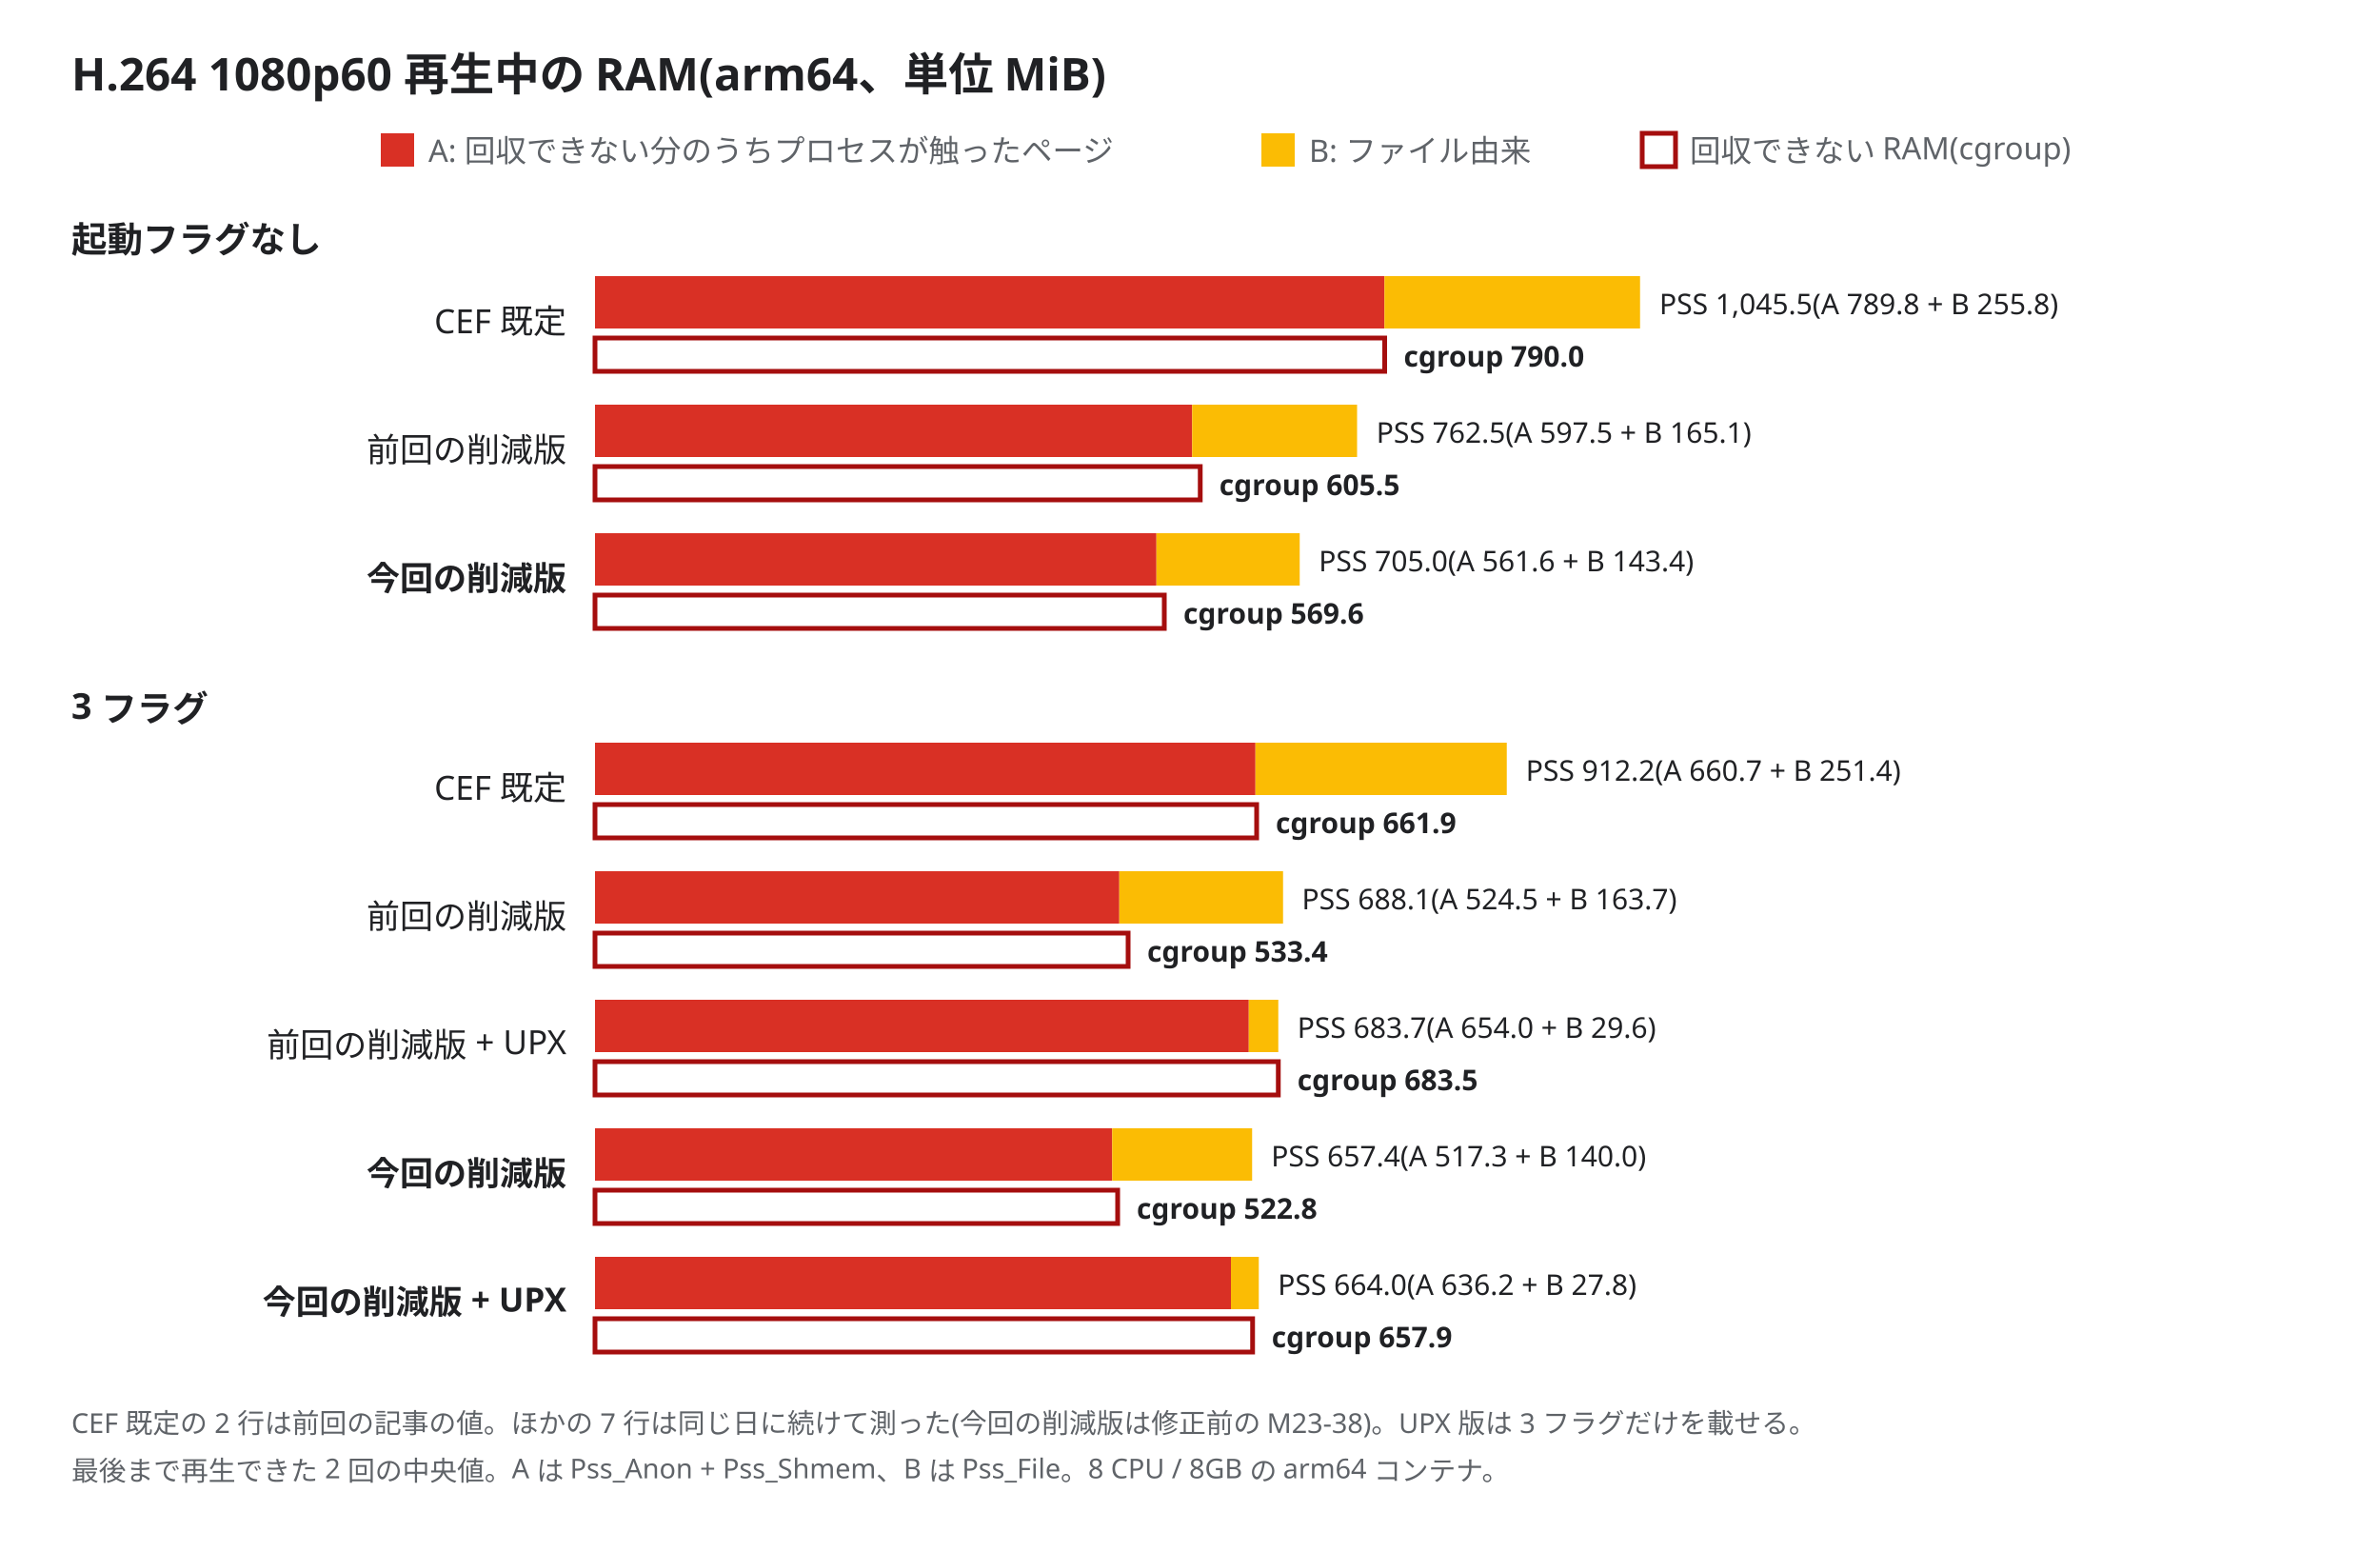
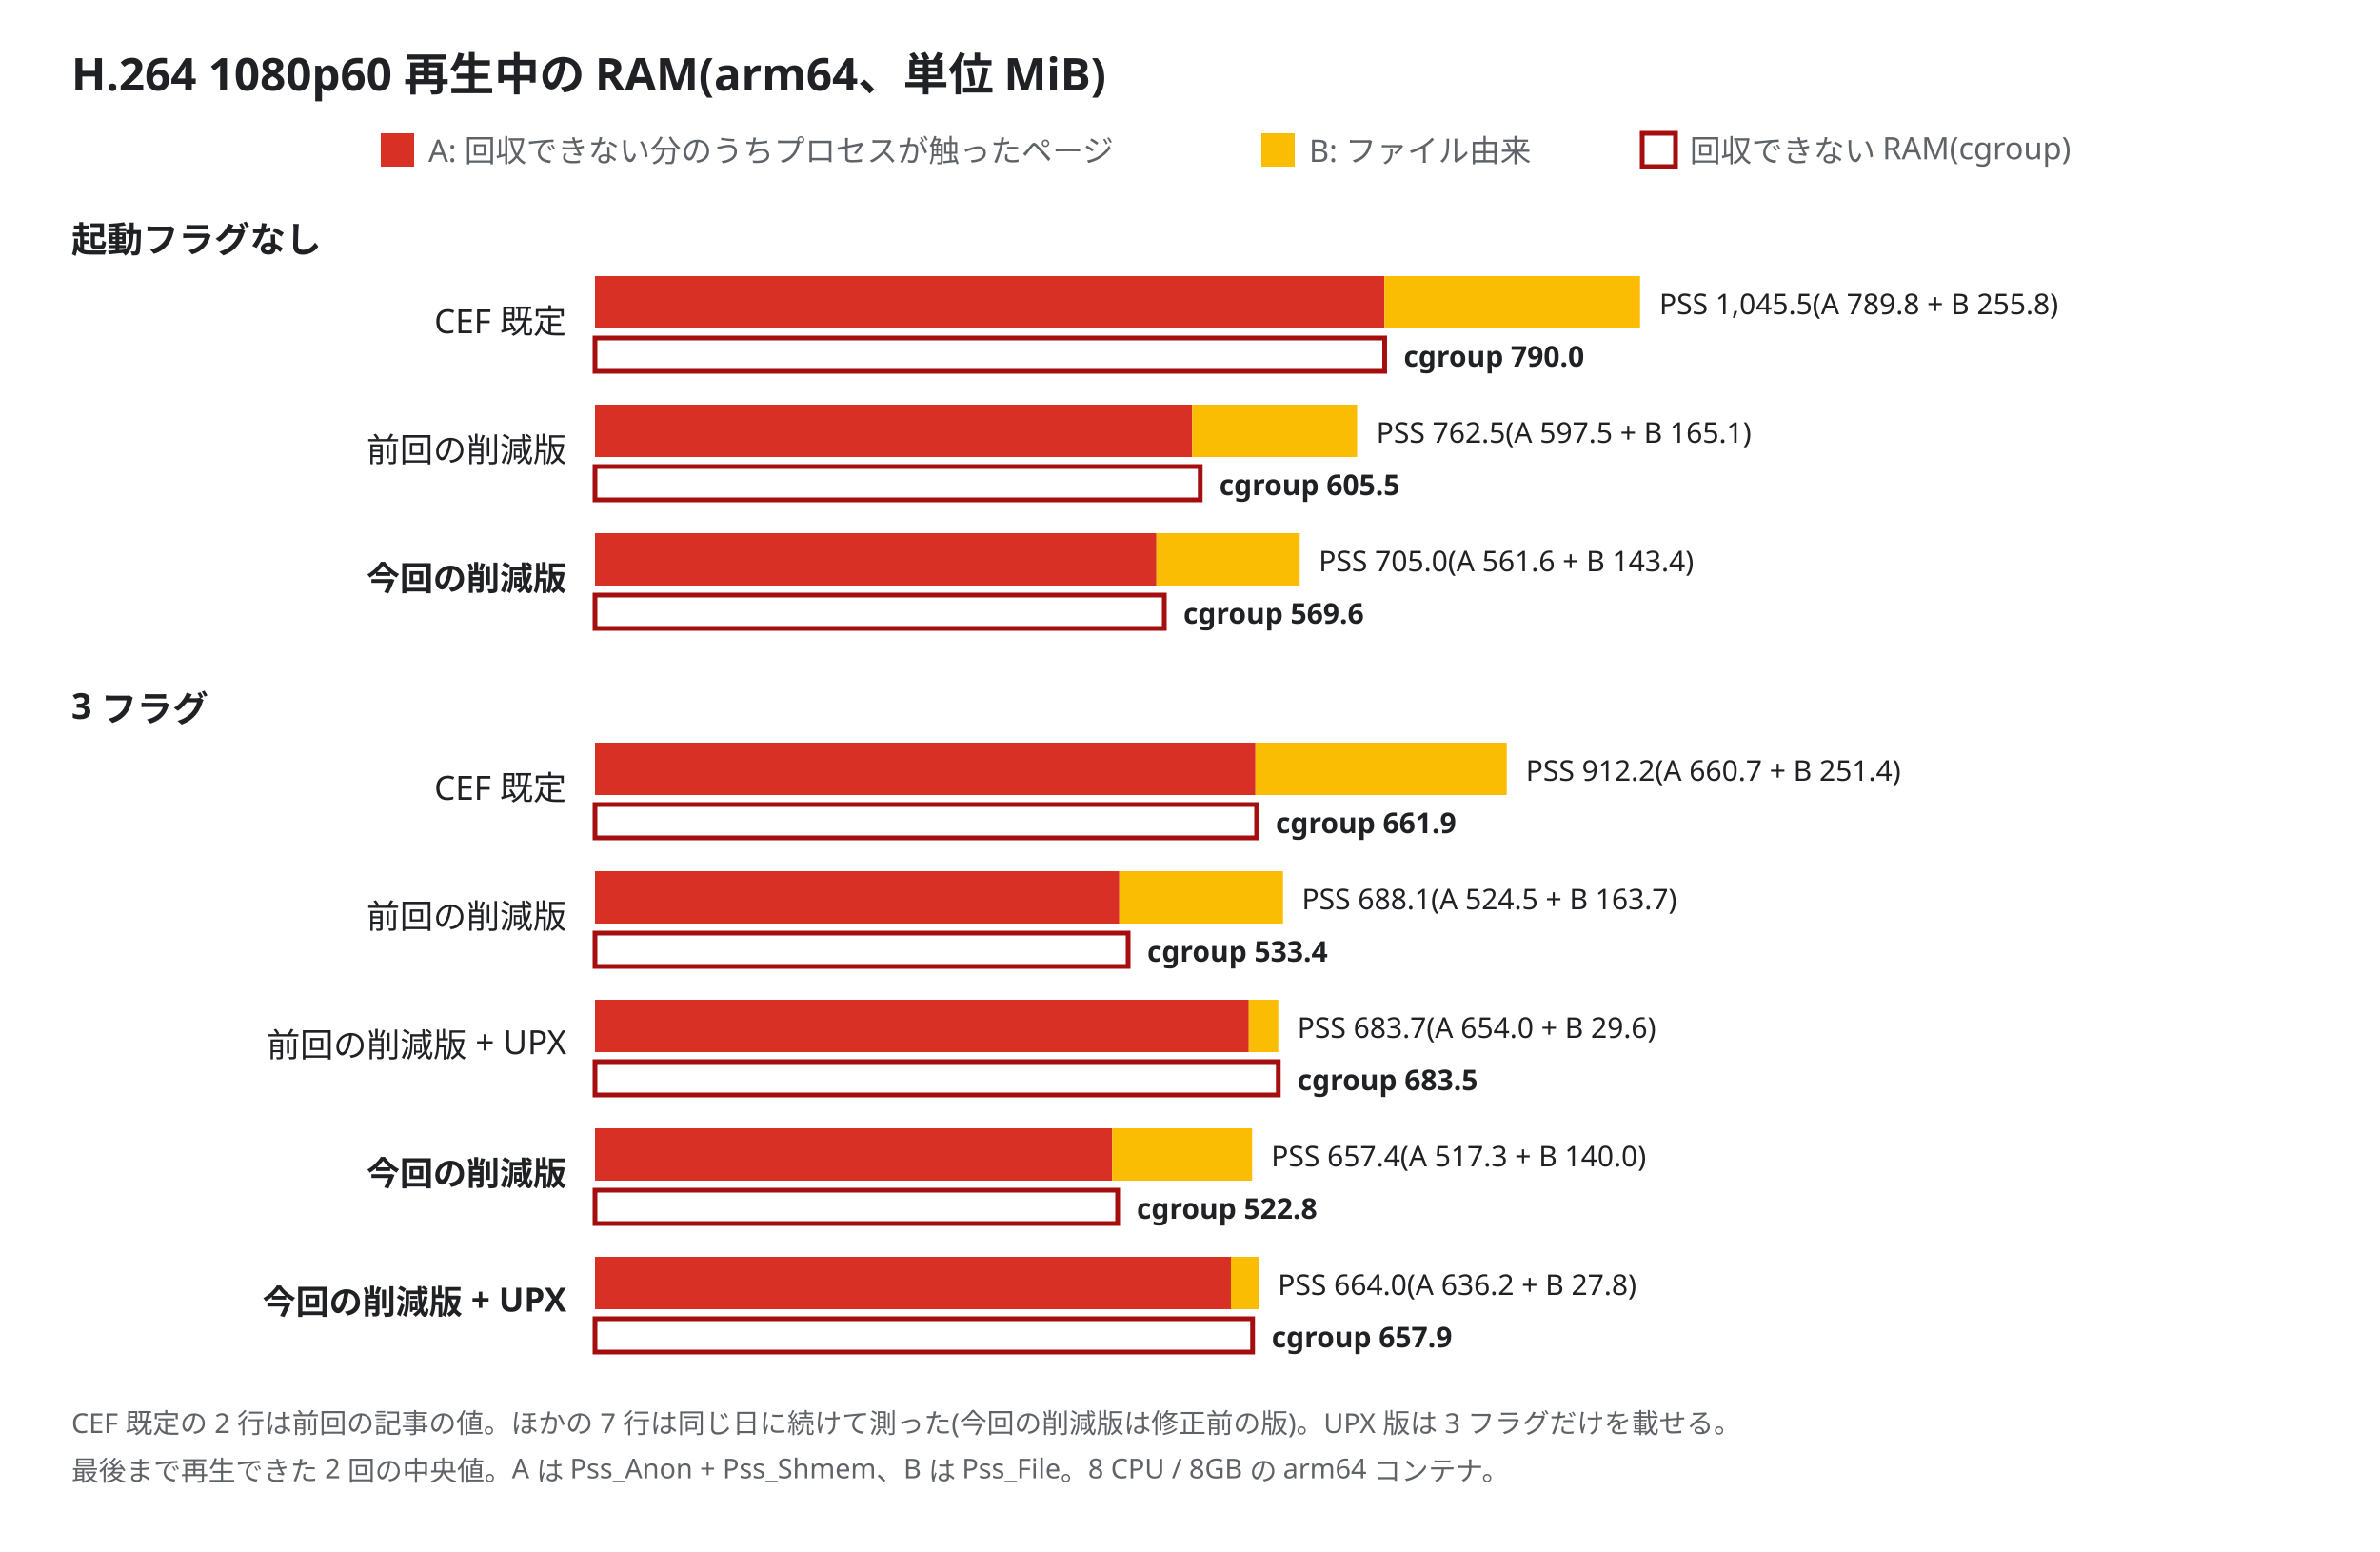
<svg xmlns="http://www.w3.org/2000/svg" width="1000" height="652" viewBox="0 0 1000 652" font-family="Hiragino Sans, Hiragino Kaku Gothic ProN, sans-serif">
  <rect width="1000" height="652" fill="#fff" />
  <text x="30.0" y="38.0" font-size="19" text-anchor="start" fill="#202124" font-weight="bold">H.264 1080p60 再生中の RAM(arm64、単位 MiB)</text>
  <rect x="160.0" y="56.0" width="14.0" height="14.0" rx="0" fill="#d93025" stroke="none" stroke-width="1" />
  <text x="180.0" y="68.0" font-size="13" text-anchor="start" fill="#5f6368">A: 回収できない分のうちプロセスが触ったページ</text>
  <rect x="530.0" y="56.0" width="14.0" height="14.0" rx="0" fill="#fbbc04" stroke="none" stroke-width="1" />
  <text x="550.0" y="68.0" font-size="13" text-anchor="start" fill="#5f6368">B: ファイル由来</text>
  <rect x="690.0" y="56.0" width="14.0" height="14.0" rx="0" fill="#fff" stroke="#a50e0e" stroke-width="2" />
  <text x="710.0" y="68.0" font-size="13" text-anchor="start" fill="#5f6368">回収できない RAM(cgroup)</text>
  <text x="30.0" y="106.0" font-size="15" text-anchor="start" fill="#202124" font-weight="bold">起動フラグなし</text>
  <text x="238.0" y="140.0" font-size="14" text-anchor="end" fill="#202124">CEF 既定</text>
  <rect x="250.0" y="116.0" width="331.7" height="22.0" rx="0" fill="#d93025" stroke="none" stroke-width="1" />
  <rect x="581.7" y="116.0" width="107.4" height="22.0" rx="0" fill="#fbbc04" stroke="none" stroke-width="1" />
  <text x="697.2" y="132.0" font-size="12" text-anchor="start" fill="#202124">PSS 1,045.5(A 789.8 + B 255.8)</text>
  <rect x="250.0" y="142.0" width="331.8" height="14.0" rx="0" fill="#fff" stroke="#a50e0e" stroke-width="2" />
  <text x="589.8" y="154.0" font-size="12" text-anchor="#a50e0e" fill="#202124" font-weight="bold">cgroup 790.0</text>
  <text x="238.0" y="194.0" font-size="14" text-anchor="end" fill="#202124">前回の削減版</text>
  <rect x="250.0" y="170.0" width="250.9" height="22.0" rx="0" fill="#d93025" stroke="none" stroke-width="1" />
  <rect x="500.9" y="170.0" width="69.3" height="22.0" rx="0" fill="#fbbc04" stroke="none" stroke-width="1" />
  <text x="578.3" y="186.0" font-size="12" text-anchor="start" fill="#202124">PSS 762.5(A 597.5 + B 165.1)</text>
  <rect x="250.0" y="196.0" width="254.3" height="14.0" rx="0" fill="#fff" stroke="#a50e0e" stroke-width="2" />
  <text x="512.3" y="208.0" font-size="12" text-anchor="#a50e0e" fill="#202124" font-weight="bold">cgroup 605.5</text>
  <text x="238.0" y="248.0" font-size="14" text-anchor="end" fill="#202124" font-weight="bold">今回の削減版</text>
  <rect x="250.0" y="224.0" width="235.9" height="22.0" rx="0" fill="#d93025" stroke="none" stroke-width="1" />
  <rect x="485.9" y="224.0" width="60.2" height="22.0" rx="0" fill="#fbbc04" stroke="none" stroke-width="1" />
  <text x="554.1" y="240.0" font-size="12" text-anchor="start" fill="#202124">PSS 705.0(A 561.6 + B 143.4)</text>
  <rect x="250.0" y="250.0" width="239.2" height="14.0" rx="0" fill="#fff" stroke="#a50e0e" stroke-width="2" />
  <text x="497.2" y="262.0" font-size="12" text-anchor="#a50e0e" fill="#202124" font-weight="bold">cgroup 569.6</text>
  <text x="30.0" y="302.0" font-size="15" text-anchor="start" fill="#202124" font-weight="bold">3 フラグ</text>
  <text x="238.0" y="336.0" font-size="14" text-anchor="end" fill="#202124">CEF 既定</text>
  <rect x="250.0" y="312.0" width="277.5" height="22.0" rx="0" fill="#d93025" stroke="none" stroke-width="1" />
  <rect x="527.5" y="312.0" width="105.6" height="22.0" rx="0" fill="#fbbc04" stroke="none" stroke-width="1" />
  <text x="641.1" y="328.0" font-size="12" text-anchor="start" fill="#202124">PSS 912.2(A 660.7 + B 251.4)</text>
  <rect x="250.0" y="338.0" width="278.0" height="14.0" rx="0" fill="#fff" stroke="#a50e0e" stroke-width="2" />
  <text x="536.0" y="350.0" font-size="12" text-anchor="#a50e0e" fill="#202124" font-weight="bold">cgroup 661.9</text>
  <text x="238.0" y="390.0" font-size="14" text-anchor="end" fill="#202124">前回の削減版</text>
  <rect x="250.0" y="366.0" width="220.3" height="22.0" rx="0" fill="#d93025" stroke="none" stroke-width="1" />
  <rect x="470.3" y="366.0" width="68.8" height="22.0" rx="0" fill="#fbbc04" stroke="none" stroke-width="1" />
  <text x="547.0" y="382.0" font-size="12" text-anchor="start" fill="#202124">PSS 688.1(A 524.5 + B 163.7)</text>
  <rect x="250.0" y="392.0" width="224.0" height="14.0" rx="0" fill="#fff" stroke="#a50e0e" stroke-width="2" />
  <text x="482.0" y="404.0" font-size="12" text-anchor="#a50e0e" fill="#202124" font-weight="bold">cgroup 533.4</text>
  <text x="238.0" y="444.0" font-size="14" text-anchor="end" fill="#202124">前回の削減版 + UPX</text>
  <rect x="250.0" y="420.0" width="274.7" height="22.0" rx="0" fill="#d93025" stroke="none" stroke-width="1" />
  <rect x="524.7" y="420.0" width="12.4" height="22.0" rx="0" fill="#fbbc04" stroke="none" stroke-width="1" />
  <text x="545.1" y="436.0" font-size="12" text-anchor="start" fill="#202124">PSS 683.7(A 654.0 + B 29.6)</text>
  <rect x="250.0" y="446.0" width="287.1" height="14.0" rx="0" fill="#fff" stroke="#a50e0e" stroke-width="2" />
  <text x="545.1" y="458.0" font-size="12" text-anchor="#a50e0e" fill="#202124" font-weight="bold">cgroup 683.5</text>
  <text x="238.0" y="498.0" font-size="14" text-anchor="end" fill="#202124" font-weight="bold">今回の削減版</text>
  <rect x="250.0" y="474.0" width="217.3" height="22.0" rx="0" fill="#d93025" stroke="none" stroke-width="1" />
  <rect x="467.3" y="474.0" width="58.8" height="22.0" rx="0" fill="#fbbc04" stroke="none" stroke-width="1" />
  <text x="534.1" y="490.0" font-size="12" text-anchor="start" fill="#202124">PSS 657.4(A 517.3 + B 140.0)</text>
  <rect x="250.0" y="500.0" width="219.6" height="14.0" rx="0" fill="#fff" stroke="#a50e0e" stroke-width="2" />
  <text x="477.6" y="512.0" font-size="12" text-anchor="#a50e0e" fill="#202124" font-weight="bold">cgroup 522.8</text>
  <text x="238.0" y="552.0" font-size="14" text-anchor="end" fill="#202124" font-weight="bold">今回の削減版 + UPX</text>
  <rect x="250.0" y="528.0" width="267.2" height="22.0" rx="0" fill="#d93025" stroke="none" stroke-width="1" />
  <rect x="517.2" y="528.0" width="11.7" height="22.0" rx="0" fill="#fbbc04" stroke="none" stroke-width="1" />
  <text x="536.9" y="544.0" font-size="12" text-anchor="start" fill="#202124">PSS 664.0(A 636.2 + B 27.8)</text>
  <rect x="250.0" y="554.0" width="276.3" height="14.0" rx="0" fill="#fff" stroke="#a50e0e" stroke-width="2" />
  <text x="534.3" y="566.0" font-size="12" text-anchor="#a50e0e" fill="#202124" font-weight="bold">cgroup 657.9</text>
-   <text x="30.0" y="602.0" font-size="11.5" text-anchor="start" fill="#5f6368">CEF 既定の 2 行は前回の記事の値。ほかの 7 行は同じ日に続けて測った(今回の削減版は修正前の M23-38)。UPX 版は 3 フラグだけを載せる。</text>
+   <text x="30.0" y="602.0" font-size="11.5" text-anchor="start" fill="#5f6368">CEF 既定の 2 行は前回の記事の値。ほかの 7 行は同じ日に続けて測った(今回の削減版は修正前の版)。UPX 版は 3 フラグだけを載せる。</text>
  <text x="30.0" y="622.0" font-size="11.5" text-anchor="start" fill="#5f6368">最後まで再生できた 2 回の中央値。A は Pss_Anon + Pss_Shmem、B は Pss_File。8 CPU / 8GB の arm64 コンテナ。</text>
</svg>
